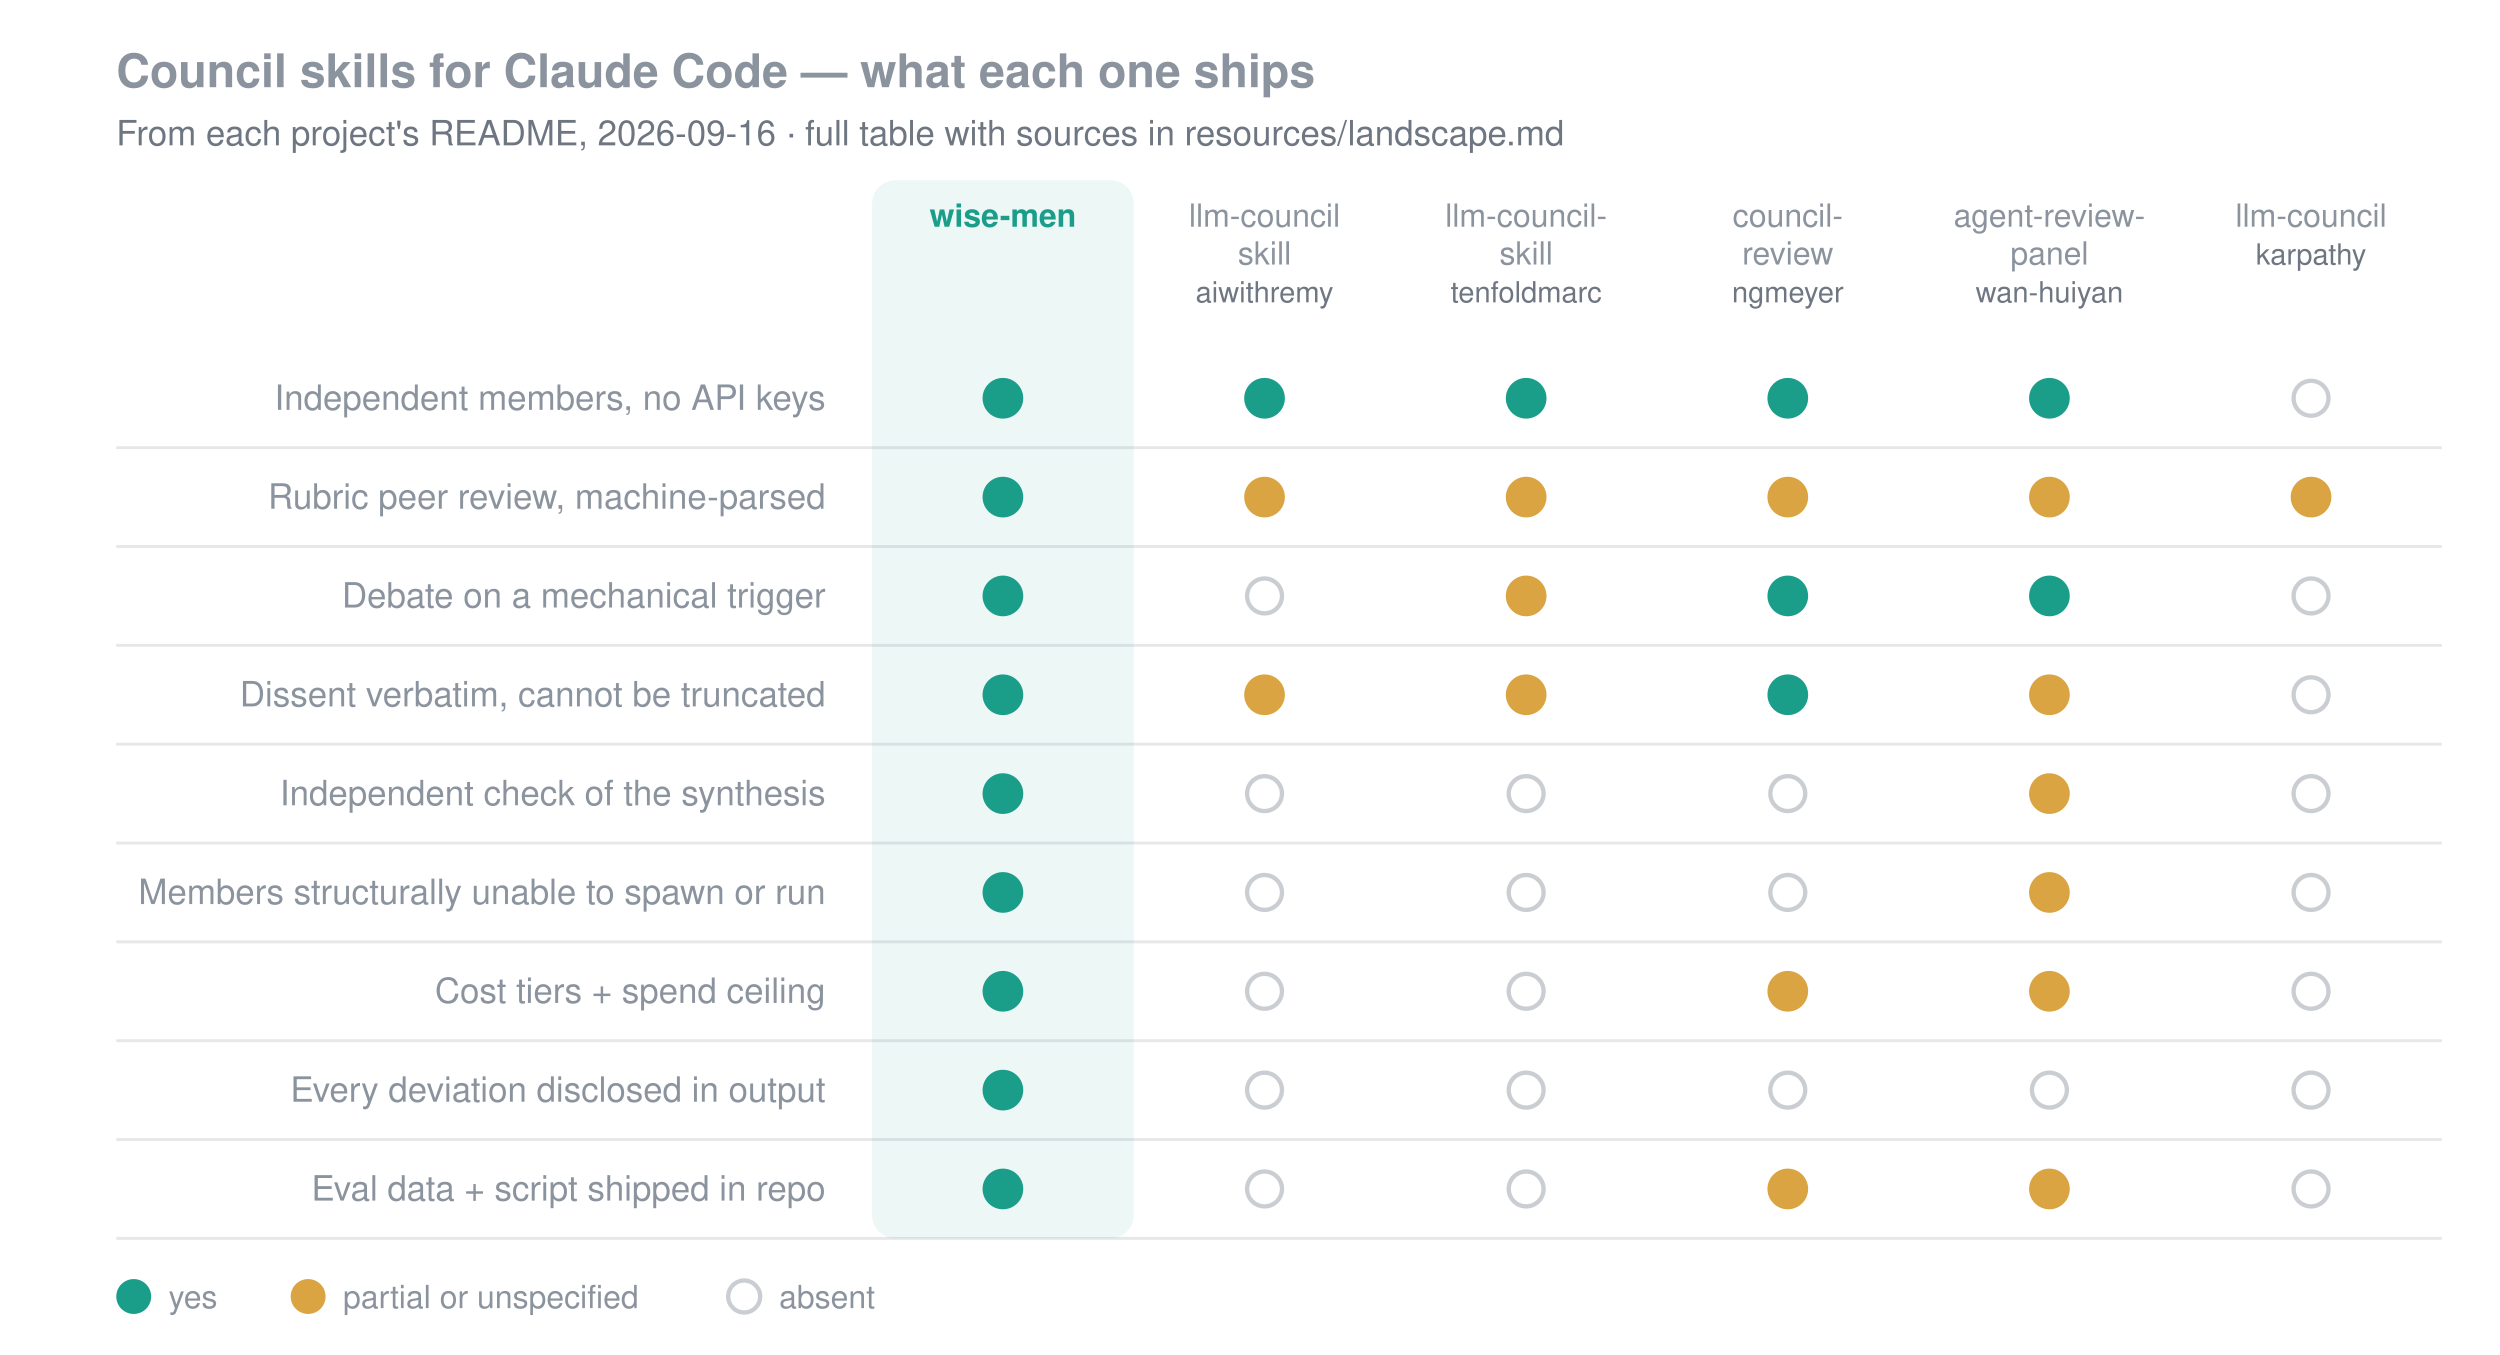
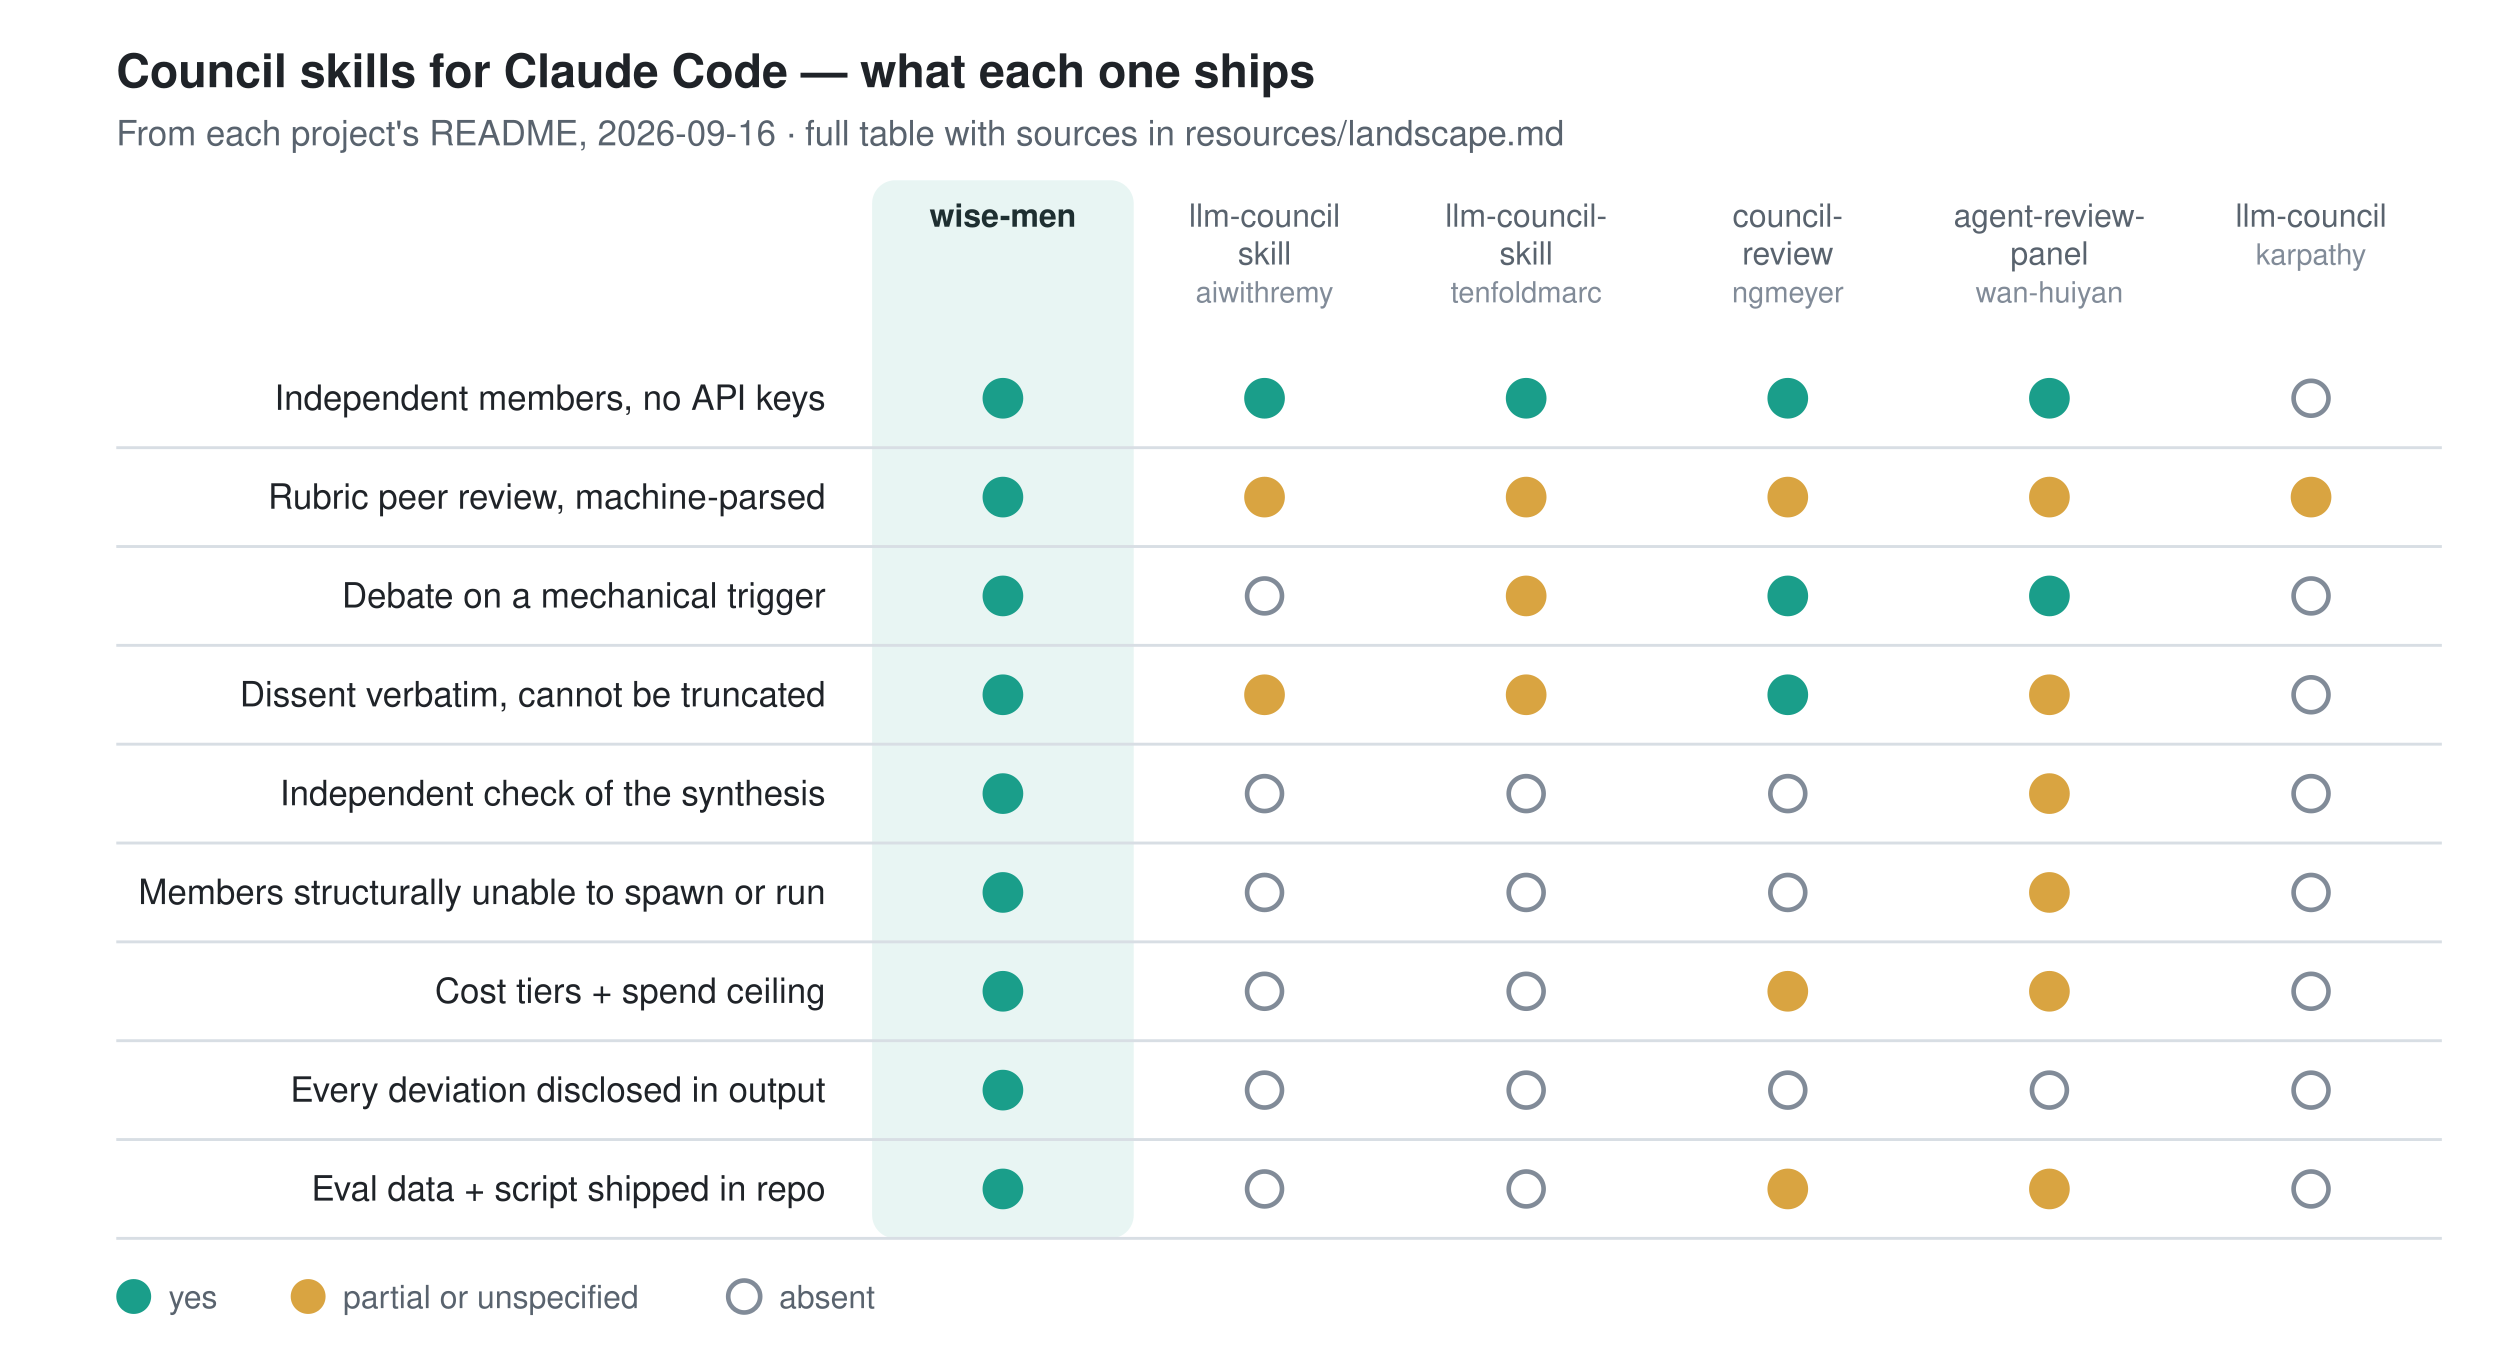
- <svg xmlns="http://www.w3.org/2000/svg" viewBox="0 0 860 466" width="860" font-family="-apple-system, 'Segoe UI', Helvetica, Arial, sans-serif">
-   <text x="40" y="30" font-size="16" font-weight="600" fill="#8b949e" text-anchor="start">Council skills for Claude Code — what each one ships</text>
-   <text x="40" y="50" font-size="12" font-weight="400" fill="#6e7681" text-anchor="start">From each project's README, 2026-09-16 · full table with sources in resources/landscape.md</text>
-   <text x="345.0" y="78" font-size="11" font-weight="700" fill="#1a9e8a" text-anchor="middle">wise-men</text>
-   <text x="435.0" y="78" font-size="11" font-weight="500" fill="#8b949e" text-anchor="middle">llm-council</text>
-   <text x="435.0" y="91" font-size="11" font-weight="500" fill="#8b949e" text-anchor="middle">skill</text>
-   <text x="435.0" y="104" font-size="10" font-weight="400" fill="#6e7681" text-anchor="middle">aiwithremy</text>
-   <text x="525.0" y="78" font-size="11" font-weight="500" fill="#8b949e" text-anchor="middle">llm-council-</text>
-   <text x="525.0" y="91" font-size="11" font-weight="500" fill="#8b949e" text-anchor="middle">skill</text>
-   <text x="525.0" y="104" font-size="10" font-weight="400" fill="#6e7681" text-anchor="middle">tenfoldmarc</text>
-   <text x="615.0" y="78" font-size="11" font-weight="500" fill="#8b949e" text-anchor="middle">council-</text>
-   <text x="615.0" y="91" font-size="11" font-weight="500" fill="#8b949e" text-anchor="middle">review</text>
-   <text x="615.0" y="104" font-size="10" font-weight="400" fill="#6e7681" text-anchor="middle">ngmeyer</text>
-   <text x="705.0" y="78" font-size="11" font-weight="500" fill="#8b949e" text-anchor="middle">agent-review-</text>
-   <text x="705.0" y="91" font-size="11" font-weight="500" fill="#8b949e" text-anchor="middle">panel</text>
-   <text x="705.0" y="104" font-size="10" font-weight="400" fill="#6e7681" text-anchor="middle">wan-huiyan</text>
-   <text x="795.0" y="78" font-size="11" font-weight="500" fill="#8b949e" text-anchor="middle">llm-council</text>
-   <text x="795.0" y="91" font-size="10" font-weight="400" fill="#6e7681" text-anchor="middle">karpathy</text>
-   <rect x="300" y="62" width="90.0" height="364" rx="8" fill="#1a9e8a" fill-opacity="0.08" />
-   <text x="284" y="141.0" font-size="12" font-weight="400" fill="#8b949e" text-anchor="end">Independent members, no API keys</text>
-   <line x1="40" y1="154.0" x2="840" y2="154.0" stroke="rgba(139,148,158,0.22)" />
-   <circle cx="345.0" cy="137.0" r="7" fill="#1a9e8a" />
-   <circle cx="435.0" cy="137.0" r="7" fill="#1a9e8a" />
-   <circle cx="525.0" cy="137.0" r="7" fill="#1a9e8a" />
-   <circle cx="615.0" cy="137.0" r="7" fill="#1a9e8a" />
-   <circle cx="705.0" cy="137.0" r="7" fill="#1a9e8a" />
-   <circle cx="795.0" cy="137.0" r="6" fill="none" stroke="#8b949e" stroke-opacity="0.45" stroke-width="1.5" />
-   <text x="284" y="175.0" font-size="12" font-weight="400" fill="#8b949e" text-anchor="end">Rubric peer review, machine-parsed</text>
-   <line x1="40" y1="188.0" x2="840" y2="188.0" stroke="rgba(139,148,158,0.22)" />
-   <circle cx="345.0" cy="171.0" r="7" fill="#1a9e8a" />
-   <circle cx="435.0" cy="171.0" r="7" fill="#d9a441" />
-   <circle cx="525.0" cy="171.0" r="7" fill="#d9a441" />
-   <circle cx="615.0" cy="171.0" r="7" fill="#d9a441" />
-   <circle cx="705.0" cy="171.0" r="7" fill="#d9a441" />
-   <circle cx="795.0" cy="171.0" r="7" fill="#d9a441" />
-   <text x="284" y="209.0" font-size="12" font-weight="400" fill="#8b949e" text-anchor="end">Debate on a mechanical trigger</text>
-   <line x1="40" y1="222.0" x2="840" y2="222.0" stroke="rgba(139,148,158,0.22)" />
-   <circle cx="345.0" cy="205.0" r="7" fill="#1a9e8a" />
-   <circle cx="435.0" cy="205.0" r="6" fill="none" stroke="#8b949e" stroke-opacity="0.45" stroke-width="1.5" />
-   <circle cx="525.0" cy="205.0" r="7" fill="#d9a441" />
-   <circle cx="615.0" cy="205.0" r="7" fill="#1a9e8a" />
-   <circle cx="705.0" cy="205.0" r="7" fill="#1a9e8a" />
-   <circle cx="795.0" cy="205.0" r="6" fill="none" stroke="#8b949e" stroke-opacity="0.45" stroke-width="1.5" />
-   <text x="284" y="243.0" font-size="12" font-weight="400" fill="#8b949e" text-anchor="end">Dissent verbatim, cannot be truncated</text>
-   <line x1="40" y1="256.0" x2="840" y2="256.0" stroke="rgba(139,148,158,0.22)" />
-   <circle cx="345.0" cy="239.0" r="7" fill="#1a9e8a" />
-   <circle cx="435.0" cy="239.0" r="7" fill="#d9a441" />
-   <circle cx="525.0" cy="239.0" r="7" fill="#d9a441" />
-   <circle cx="615.0" cy="239.0" r="7" fill="#1a9e8a" />
-   <circle cx="705.0" cy="239.0" r="7" fill="#d9a441" />
-   <circle cx="795.0" cy="239.0" r="6" fill="none" stroke="#8b949e" stroke-opacity="0.45" stroke-width="1.5" />
-   <text x="284" y="277.0" font-size="12" font-weight="400" fill="#8b949e" text-anchor="end">Independent check of the synthesis</text>
-   <line x1="40" y1="290.0" x2="840" y2="290.0" stroke="rgba(139,148,158,0.22)" />
-   <circle cx="345.0" cy="273.0" r="7" fill="#1a9e8a" />
-   <circle cx="435.0" cy="273.0" r="6" fill="none" stroke="#8b949e" stroke-opacity="0.45" stroke-width="1.5" />
-   <circle cx="525.0" cy="273.0" r="6" fill="none" stroke="#8b949e" stroke-opacity="0.45" stroke-width="1.5" />
-   <circle cx="615.0" cy="273.0" r="6" fill="none" stroke="#8b949e" stroke-opacity="0.45" stroke-width="1.5" />
-   <circle cx="705.0" cy="273.0" r="7" fill="#d9a441" />
-   <circle cx="795.0" cy="273.0" r="6" fill="none" stroke="#8b949e" stroke-opacity="0.45" stroke-width="1.5" />
-   <text x="284" y="311.0" font-size="12" font-weight="400" fill="#8b949e" text-anchor="end">Members structurally unable to spawn or run</text>
-   <line x1="40" y1="324.0" x2="840" y2="324.0" stroke="rgba(139,148,158,0.22)" />
-   <circle cx="345.0" cy="307.0" r="7" fill="#1a9e8a" />
-   <circle cx="435.0" cy="307.0" r="6" fill="none" stroke="#8b949e" stroke-opacity="0.45" stroke-width="1.5" />
-   <circle cx="525.0" cy="307.0" r="6" fill="none" stroke="#8b949e" stroke-opacity="0.45" stroke-width="1.5" />
-   <circle cx="615.0" cy="307.0" r="6" fill="none" stroke="#8b949e" stroke-opacity="0.45" stroke-width="1.5" />
-   <circle cx="705.0" cy="307.0" r="7" fill="#d9a441" />
-   <circle cx="795.0" cy="307.0" r="6" fill="none" stroke="#8b949e" stroke-opacity="0.45" stroke-width="1.5" />
-   <text x="284" y="345.0" font-size="12" font-weight="400" fill="#8b949e" text-anchor="end">Cost tiers + spend ceiling</text>
-   <line x1="40" y1="358.0" x2="840" y2="358.0" stroke="rgba(139,148,158,0.22)" />
-   <circle cx="345.0" cy="341.0" r="7" fill="#1a9e8a" />
-   <circle cx="435.0" cy="341.0" r="6" fill="none" stroke="#8b949e" stroke-opacity="0.45" stroke-width="1.5" />
-   <circle cx="525.0" cy="341.0" r="6" fill="none" stroke="#8b949e" stroke-opacity="0.45" stroke-width="1.5" />
-   <circle cx="615.0" cy="341.0" r="7" fill="#d9a441" />
-   <circle cx="705.0" cy="341.0" r="7" fill="#d9a441" />
-   <circle cx="795.0" cy="341.0" r="6" fill="none" stroke="#8b949e" stroke-opacity="0.45" stroke-width="1.5" />
-   <text x="284" y="379.0" font-size="12" font-weight="400" fill="#8b949e" text-anchor="end">Every deviation disclosed in output</text>
-   <line x1="40" y1="392.0" x2="840" y2="392.0" stroke="rgba(139,148,158,0.22)" />
-   <circle cx="345.0" cy="375.0" r="7" fill="#1a9e8a" />
-   <circle cx="435.0" cy="375.0" r="6" fill="none" stroke="#8b949e" stroke-opacity="0.45" stroke-width="1.5" />
-   <circle cx="525.0" cy="375.0" r="6" fill="none" stroke="#8b949e" stroke-opacity="0.45" stroke-width="1.5" />
-   <circle cx="615.0" cy="375.0" r="6" fill="none" stroke="#8b949e" stroke-opacity="0.45" stroke-width="1.5" />
-   <circle cx="705.0" cy="375.0" r="6" fill="none" stroke="#8b949e" stroke-opacity="0.45" stroke-width="1.5" />
-   <circle cx="795.0" cy="375.0" r="6" fill="none" stroke="#8b949e" stroke-opacity="0.45" stroke-width="1.5" />
-   <text x="284" y="413.0" font-size="12" font-weight="400" fill="#8b949e" text-anchor="end">Eval data + script shipped in repo</text>
-   <line x1="40" y1="426.0" x2="840" y2="426.0" stroke="rgba(139,148,158,0.22)" />
-   <circle cx="345.0" cy="409.0" r="7" fill="#1a9e8a" />
-   <circle cx="435.0" cy="409.0" r="6" fill="none" stroke="#8b949e" stroke-opacity="0.45" stroke-width="1.5" />
-   <circle cx="525.0" cy="409.0" r="6" fill="none" stroke="#8b949e" stroke-opacity="0.45" stroke-width="1.5" />
-   <circle cx="615.0" cy="409.0" r="7" fill="#d9a441" />
-   <circle cx="705.0" cy="409.0" r="7" fill="#d9a441" />
-   <circle cx="795.0" cy="409.0" r="6" fill="none" stroke="#8b949e" stroke-opacity="0.45" stroke-width="1.5" />
+ <svg xmlns="http://www.w3.org/2000/svg" viewBox="0 0 860 466" width="860" font-family="-apple-system, BlinkMacSystemFont, 'Segoe UI', Helvetica, Arial, sans-serif">
+   <text x="40" y="30" font-size="16" font-weight="600" fill="#1f2328" text-anchor="start">Council skills for Claude Code — what each one ships</text>
+   <text x="40" y="50" font-size="12" font-weight="400" fill="#59636e" text-anchor="start">From each project's README, 2026-09-16 · full table with sources in resources/landscape.md</text>
+   <text x="345" y="78" font-size="11" font-weight="700" fill="#1f2328" text-anchor="middle">wise-men</text>
+   <text x="435" y="78" font-size="11" font-weight="500" fill="#59636e" text-anchor="middle">llm-council</text>
+   <text x="435" y="91" font-size="11" font-weight="500" fill="#59636e" text-anchor="middle">skill</text>
+   <text x="435" y="104" font-size="10" font-weight="400" fill="#818b98" text-anchor="middle">aiwithremy</text>
+   <text x="525" y="78" font-size="11" font-weight="500" fill="#59636e" text-anchor="middle">llm-council-</text>
+   <text x="525" y="91" font-size="11" font-weight="500" fill="#59636e" text-anchor="middle">skill</text>
+   <text x="525" y="104" font-size="10" font-weight="400" fill="#818b98" text-anchor="middle">tenfoldmarc</text>
+   <text x="615" y="78" font-size="11" font-weight="500" fill="#59636e" text-anchor="middle">council-</text>
+   <text x="615" y="91" font-size="11" font-weight="500" fill="#59636e" text-anchor="middle">review</text>
+   <text x="615" y="104" font-size="10" font-weight="400" fill="#818b98" text-anchor="middle">ngmeyer</text>
+   <text x="705" y="78" font-size="11" font-weight="500" fill="#59636e" text-anchor="middle">agent-review-</text>
+   <text x="705" y="91" font-size="11" font-weight="500" fill="#59636e" text-anchor="middle">panel</text>
+   <text x="705" y="104" font-size="10" font-weight="400" fill="#818b98" text-anchor="middle">wan-huiyan</text>
+   <text x="795" y="78" font-size="11" font-weight="500" fill="#59636e" text-anchor="middle">llm-council</text>
+   <text x="795" y="91" font-size="10" font-weight="400" fill="#818b98" text-anchor="middle">karpathy</text>
+   <rect x="300" y="62" width="90" height="364" rx="8" fill="#1a9e8a" fill-opacity="0.10" />
+   <text x="284" y="141" font-size="12" font-weight="400" fill="#1f2328" text-anchor="end">Independent members, no API keys</text>
+   <line x1="40" y1="154" x2="840" y2="154" stroke="#d8dee4" stroke-width="1" />
+   <circle cx="345" cy="137" r="7" fill="#1a9e8a" />
+   <circle cx="435" cy="137" r="7" fill="#1a9e8a" />
+   <circle cx="525" cy="137" r="7" fill="#1a9e8a" />
+   <circle cx="615" cy="137" r="7" fill="#1a9e8a" />
+   <circle cx="705" cy="137" r="7" fill="#1a9e8a" />
+   <circle cx="795" cy="137" r="6" fill="none" stroke="#818b98" stroke-width="1.6" />
+   <text x="284" y="175" font-size="12" font-weight="400" fill="#1f2328" text-anchor="end">Rubric peer review, machine-parsed</text>
+   <line x1="40" y1="188" x2="840" y2="188" stroke="#d8dee4" stroke-width="1" />
+   <circle cx="345" cy="171" r="7" fill="#1a9e8a" />
+   <circle cx="435" cy="171" r="7" fill="#d9a441" />
+   <circle cx="525" cy="171" r="7" fill="#d9a441" />
+   <circle cx="615" cy="171" r="7" fill="#d9a441" />
+   <circle cx="705" cy="171" r="7" fill="#d9a441" />
+   <circle cx="795" cy="171" r="7" fill="#d9a441" />
+   <text x="284" y="209" font-size="12" font-weight="400" fill="#1f2328" text-anchor="end">Debate on a mechanical trigger</text>
+   <line x1="40" y1="222" x2="840" y2="222" stroke="#d8dee4" stroke-width="1" />
+   <circle cx="345" cy="205" r="7" fill="#1a9e8a" />
+   <circle cx="435" cy="205" r="6" fill="none" stroke="#818b98" stroke-width="1.6" />
+   <circle cx="525" cy="205" r="7" fill="#d9a441" />
+   <circle cx="615" cy="205" r="7" fill="#1a9e8a" />
+   <circle cx="705" cy="205" r="7" fill="#1a9e8a" />
+   <circle cx="795" cy="205" r="6" fill="none" stroke="#818b98" stroke-width="1.6" />
+   <text x="284" y="243" font-size="12" font-weight="400" fill="#1f2328" text-anchor="end">Dissent verbatim, cannot be truncated</text>
+   <line x1="40" y1="256" x2="840" y2="256" stroke="#d8dee4" stroke-width="1" />
+   <circle cx="345" cy="239" r="7" fill="#1a9e8a" />
+   <circle cx="435" cy="239" r="7" fill="#d9a441" />
+   <circle cx="525" cy="239" r="7" fill="#d9a441" />
+   <circle cx="615" cy="239" r="7" fill="#1a9e8a" />
+   <circle cx="705" cy="239" r="7" fill="#d9a441" />
+   <circle cx="795" cy="239" r="6" fill="none" stroke="#818b98" stroke-width="1.6" />
+   <text x="284" y="277" font-size="12" font-weight="400" fill="#1f2328" text-anchor="end">Independent check of the synthesis</text>
+   <line x1="40" y1="290" x2="840" y2="290" stroke="#d8dee4" stroke-width="1" />
+   <circle cx="345" cy="273" r="7" fill="#1a9e8a" />
+   <circle cx="435" cy="273" r="6" fill="none" stroke="#818b98" stroke-width="1.6" />
+   <circle cx="525" cy="273" r="6" fill="none" stroke="#818b98" stroke-width="1.6" />
+   <circle cx="615" cy="273" r="6" fill="none" stroke="#818b98" stroke-width="1.6" />
+   <circle cx="705" cy="273" r="7" fill="#d9a441" />
+   <circle cx="795" cy="273" r="6" fill="none" stroke="#818b98" stroke-width="1.6" />
+   <text x="284" y="311" font-size="12" font-weight="400" fill="#1f2328" text-anchor="end">Members structurally unable to spawn or run</text>
+   <line x1="40" y1="324" x2="840" y2="324" stroke="#d8dee4" stroke-width="1" />
+   <circle cx="345" cy="307" r="7" fill="#1a9e8a" />
+   <circle cx="435" cy="307" r="6" fill="none" stroke="#818b98" stroke-width="1.6" />
+   <circle cx="525" cy="307" r="6" fill="none" stroke="#818b98" stroke-width="1.6" />
+   <circle cx="615" cy="307" r="6" fill="none" stroke="#818b98" stroke-width="1.6" />
+   <circle cx="705" cy="307" r="7" fill="#d9a441" />
+   <circle cx="795" cy="307" r="6" fill="none" stroke="#818b98" stroke-width="1.6" />
+   <text x="284" y="345" font-size="12" font-weight="400" fill="#1f2328" text-anchor="end">Cost tiers + spend ceiling</text>
+   <line x1="40" y1="358" x2="840" y2="358" stroke="#d8dee4" stroke-width="1" />
+   <circle cx="345" cy="341" r="7" fill="#1a9e8a" />
+   <circle cx="435" cy="341" r="6" fill="none" stroke="#818b98" stroke-width="1.6" />
+   <circle cx="525" cy="341" r="6" fill="none" stroke="#818b98" stroke-width="1.6" />
+   <circle cx="615" cy="341" r="7" fill="#d9a441" />
+   <circle cx="705" cy="341" r="7" fill="#d9a441" />
+   <circle cx="795" cy="341" r="6" fill="none" stroke="#818b98" stroke-width="1.6" />
+   <text x="284" y="379" font-size="12" font-weight="400" fill="#1f2328" text-anchor="end">Every deviation disclosed in output</text>
+   <line x1="40" y1="392" x2="840" y2="392" stroke="#d8dee4" stroke-width="1" />
+   <circle cx="345" cy="375" r="7" fill="#1a9e8a" />
+   <circle cx="435" cy="375" r="6" fill="none" stroke="#818b98" stroke-width="1.6" />
+   <circle cx="525" cy="375" r="6" fill="none" stroke="#818b98" stroke-width="1.6" />
+   <circle cx="615" cy="375" r="6" fill="none" stroke="#818b98" stroke-width="1.6" />
+   <circle cx="705" cy="375" r="6" fill="none" stroke="#818b98" stroke-width="1.6" />
+   <circle cx="795" cy="375" r="6" fill="none" stroke="#818b98" stroke-width="1.6" />
+   <text x="284" y="413" font-size="12" font-weight="400" fill="#1f2328" text-anchor="end">Eval data + script shipped in repo</text>
+   <line x1="40" y1="426" x2="840" y2="426" stroke="#d8dee4" stroke-width="1" />
+   <circle cx="345" cy="409" r="7" fill="#1a9e8a" />
+   <circle cx="435" cy="409" r="6" fill="none" stroke="#818b98" stroke-width="1.6" />
+   <circle cx="525" cy="409" r="6" fill="none" stroke="#818b98" stroke-width="1.6" />
+   <circle cx="615" cy="409" r="7" fill="#d9a441" />
+   <circle cx="705" cy="409" r="7" fill="#d9a441" />
+   <circle cx="795" cy="409" r="6" fill="none" stroke="#818b98" stroke-width="1.6" />
  <circle cx="46" cy="446" r="6" fill="#1a9e8a" />
-   <text x="58" y="450" font-size="11" font-weight="400" fill="#8b949e" text-anchor="start">yes</text>
+   <text x="58" y="450" font-size="11" font-weight="400" fill="#59636e" text-anchor="start">yes</text>
  <circle cx="106" cy="446" r="6" fill="#d9a441" />
-   <text x="118" y="450" font-size="11" font-weight="400" fill="#8b949e" text-anchor="start">partial or unspecified</text>
-   <circle cx="256" cy="446" r="5.5" fill="none" stroke="#8b949e" stroke-opacity="0.45" stroke-width="1.5" />
-   <text x="268" y="450" font-size="11" font-weight="400" fill="#8b949e" text-anchor="start">absent</text>
+   <text x="118" y="450" font-size="11" font-weight="400" fill="#59636e" text-anchor="start">partial or unspecified</text>
+   <circle cx="256" cy="446" r="5.5" fill="none" stroke="#818b98" stroke-width="1.6" />
+   <text x="268" y="450" font-size="11" font-weight="400" fill="#59636e" text-anchor="start">absent</text>
</svg>
